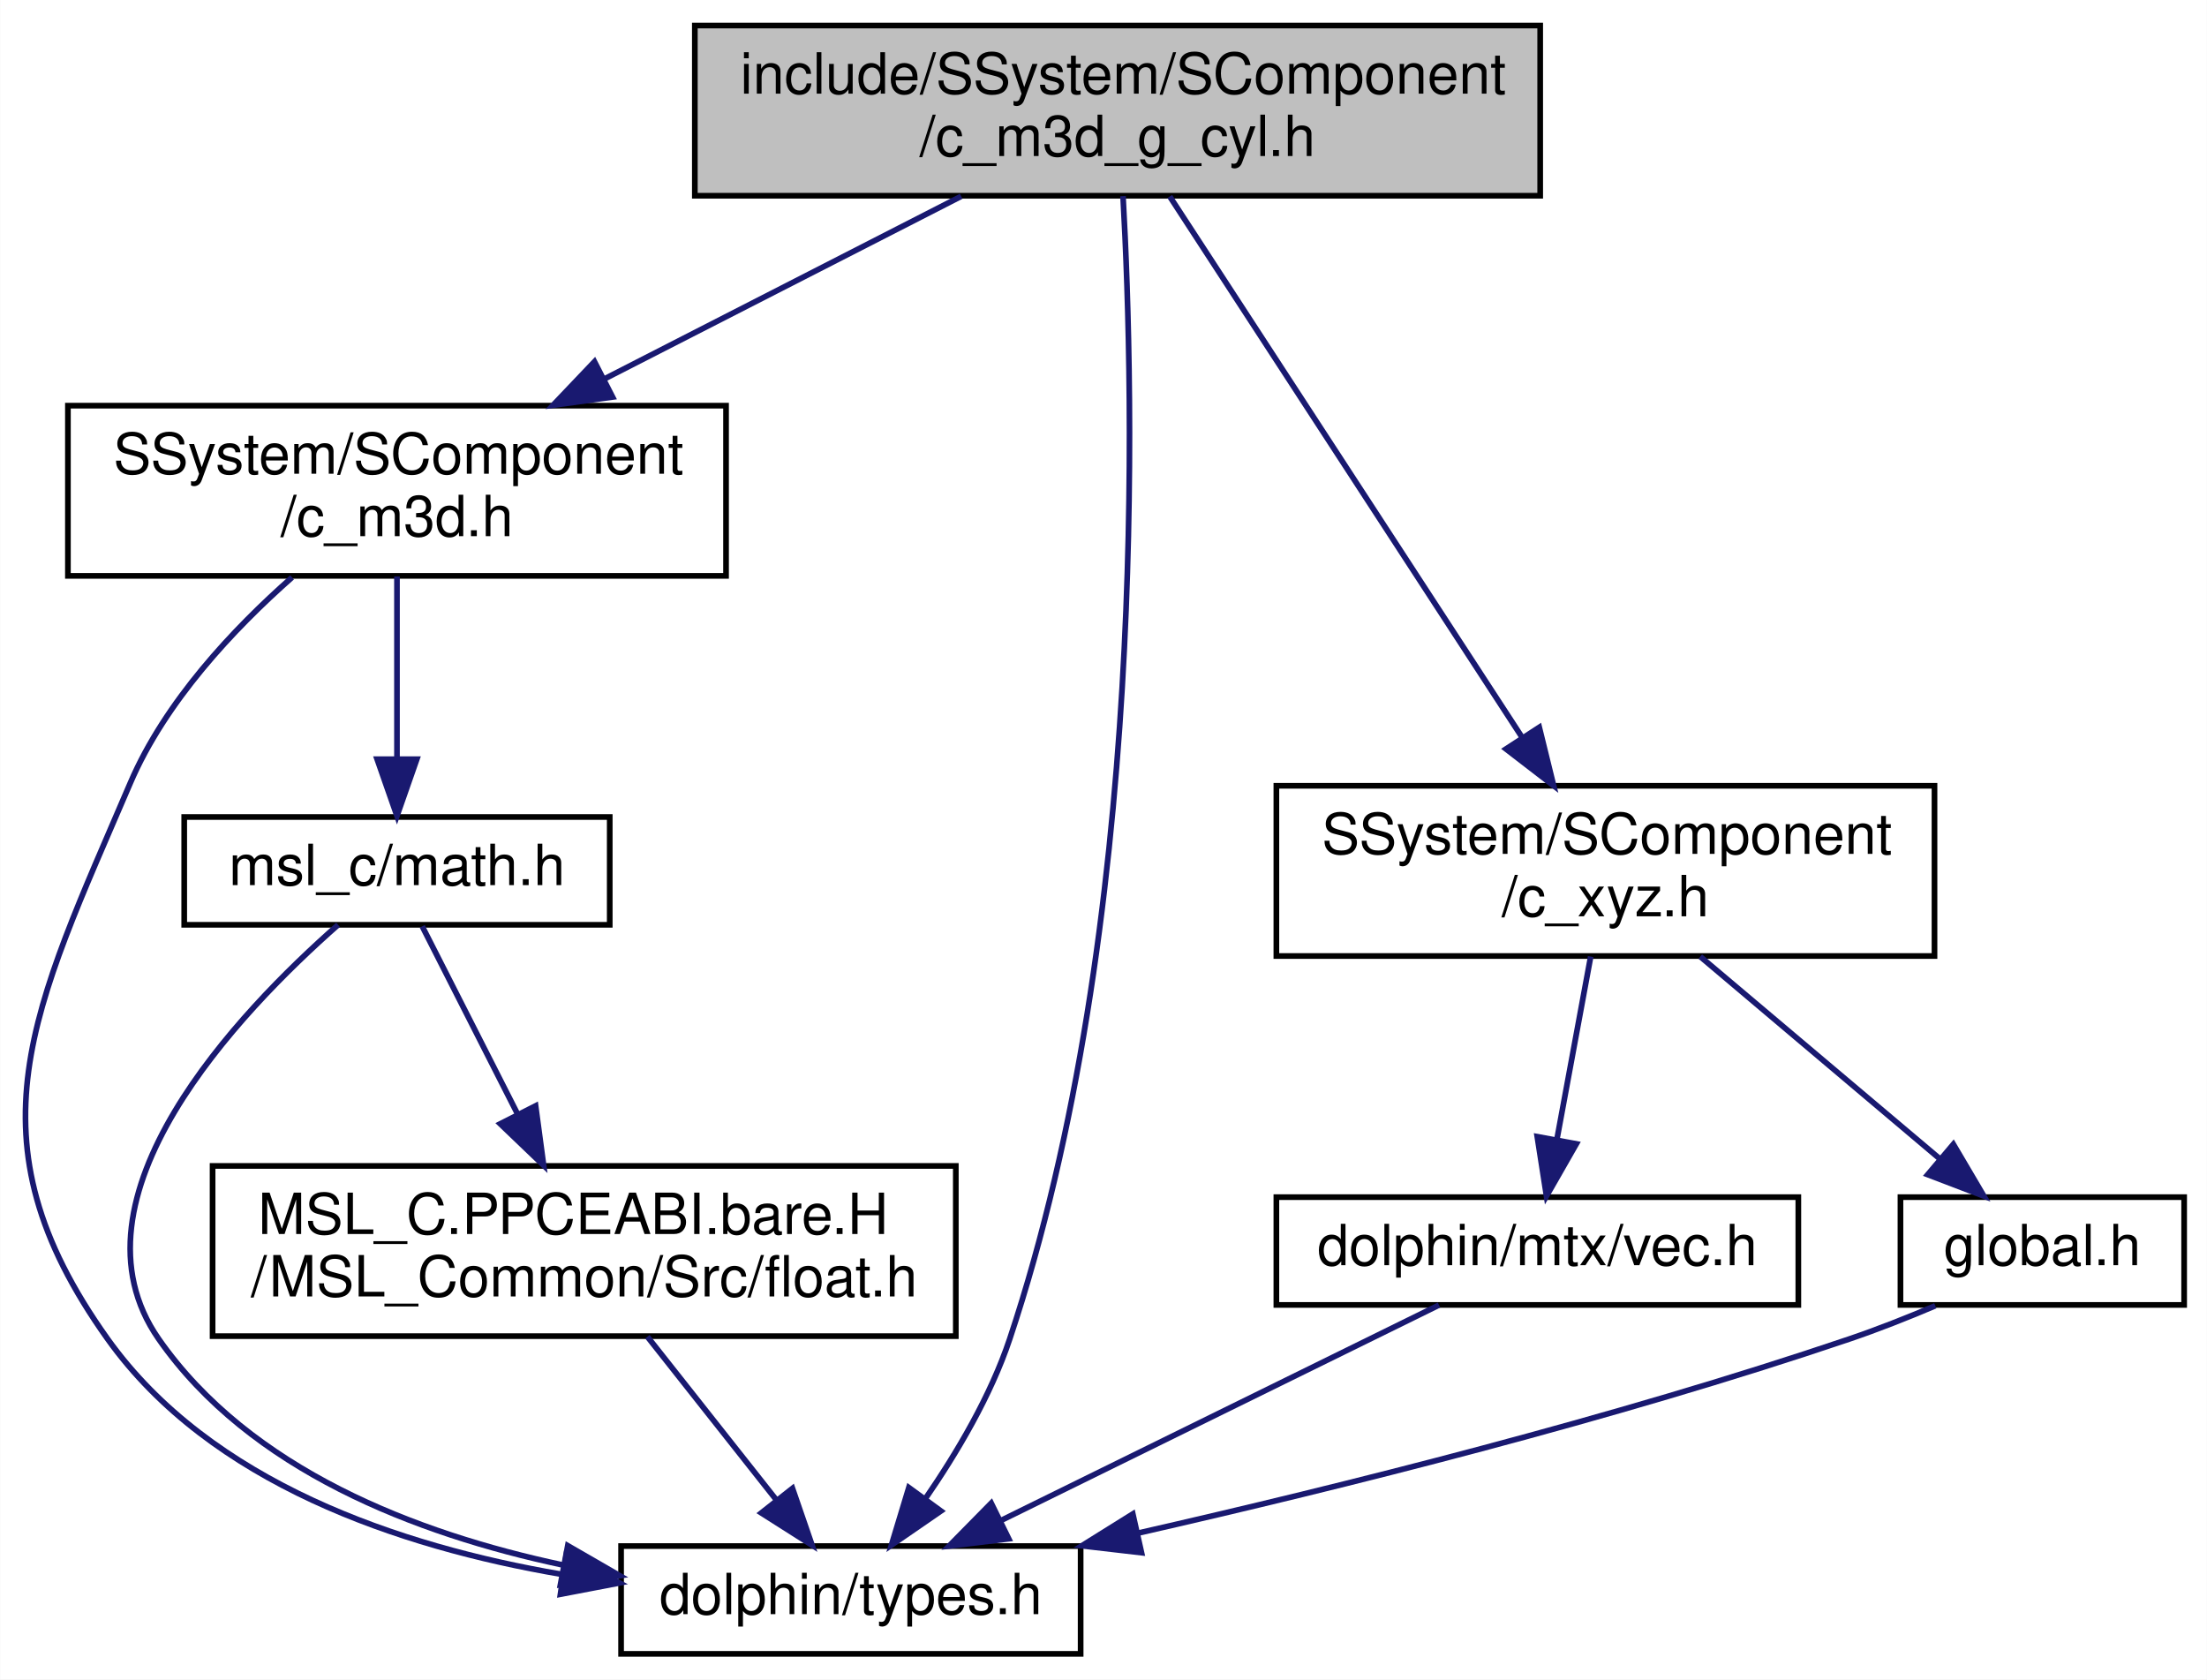
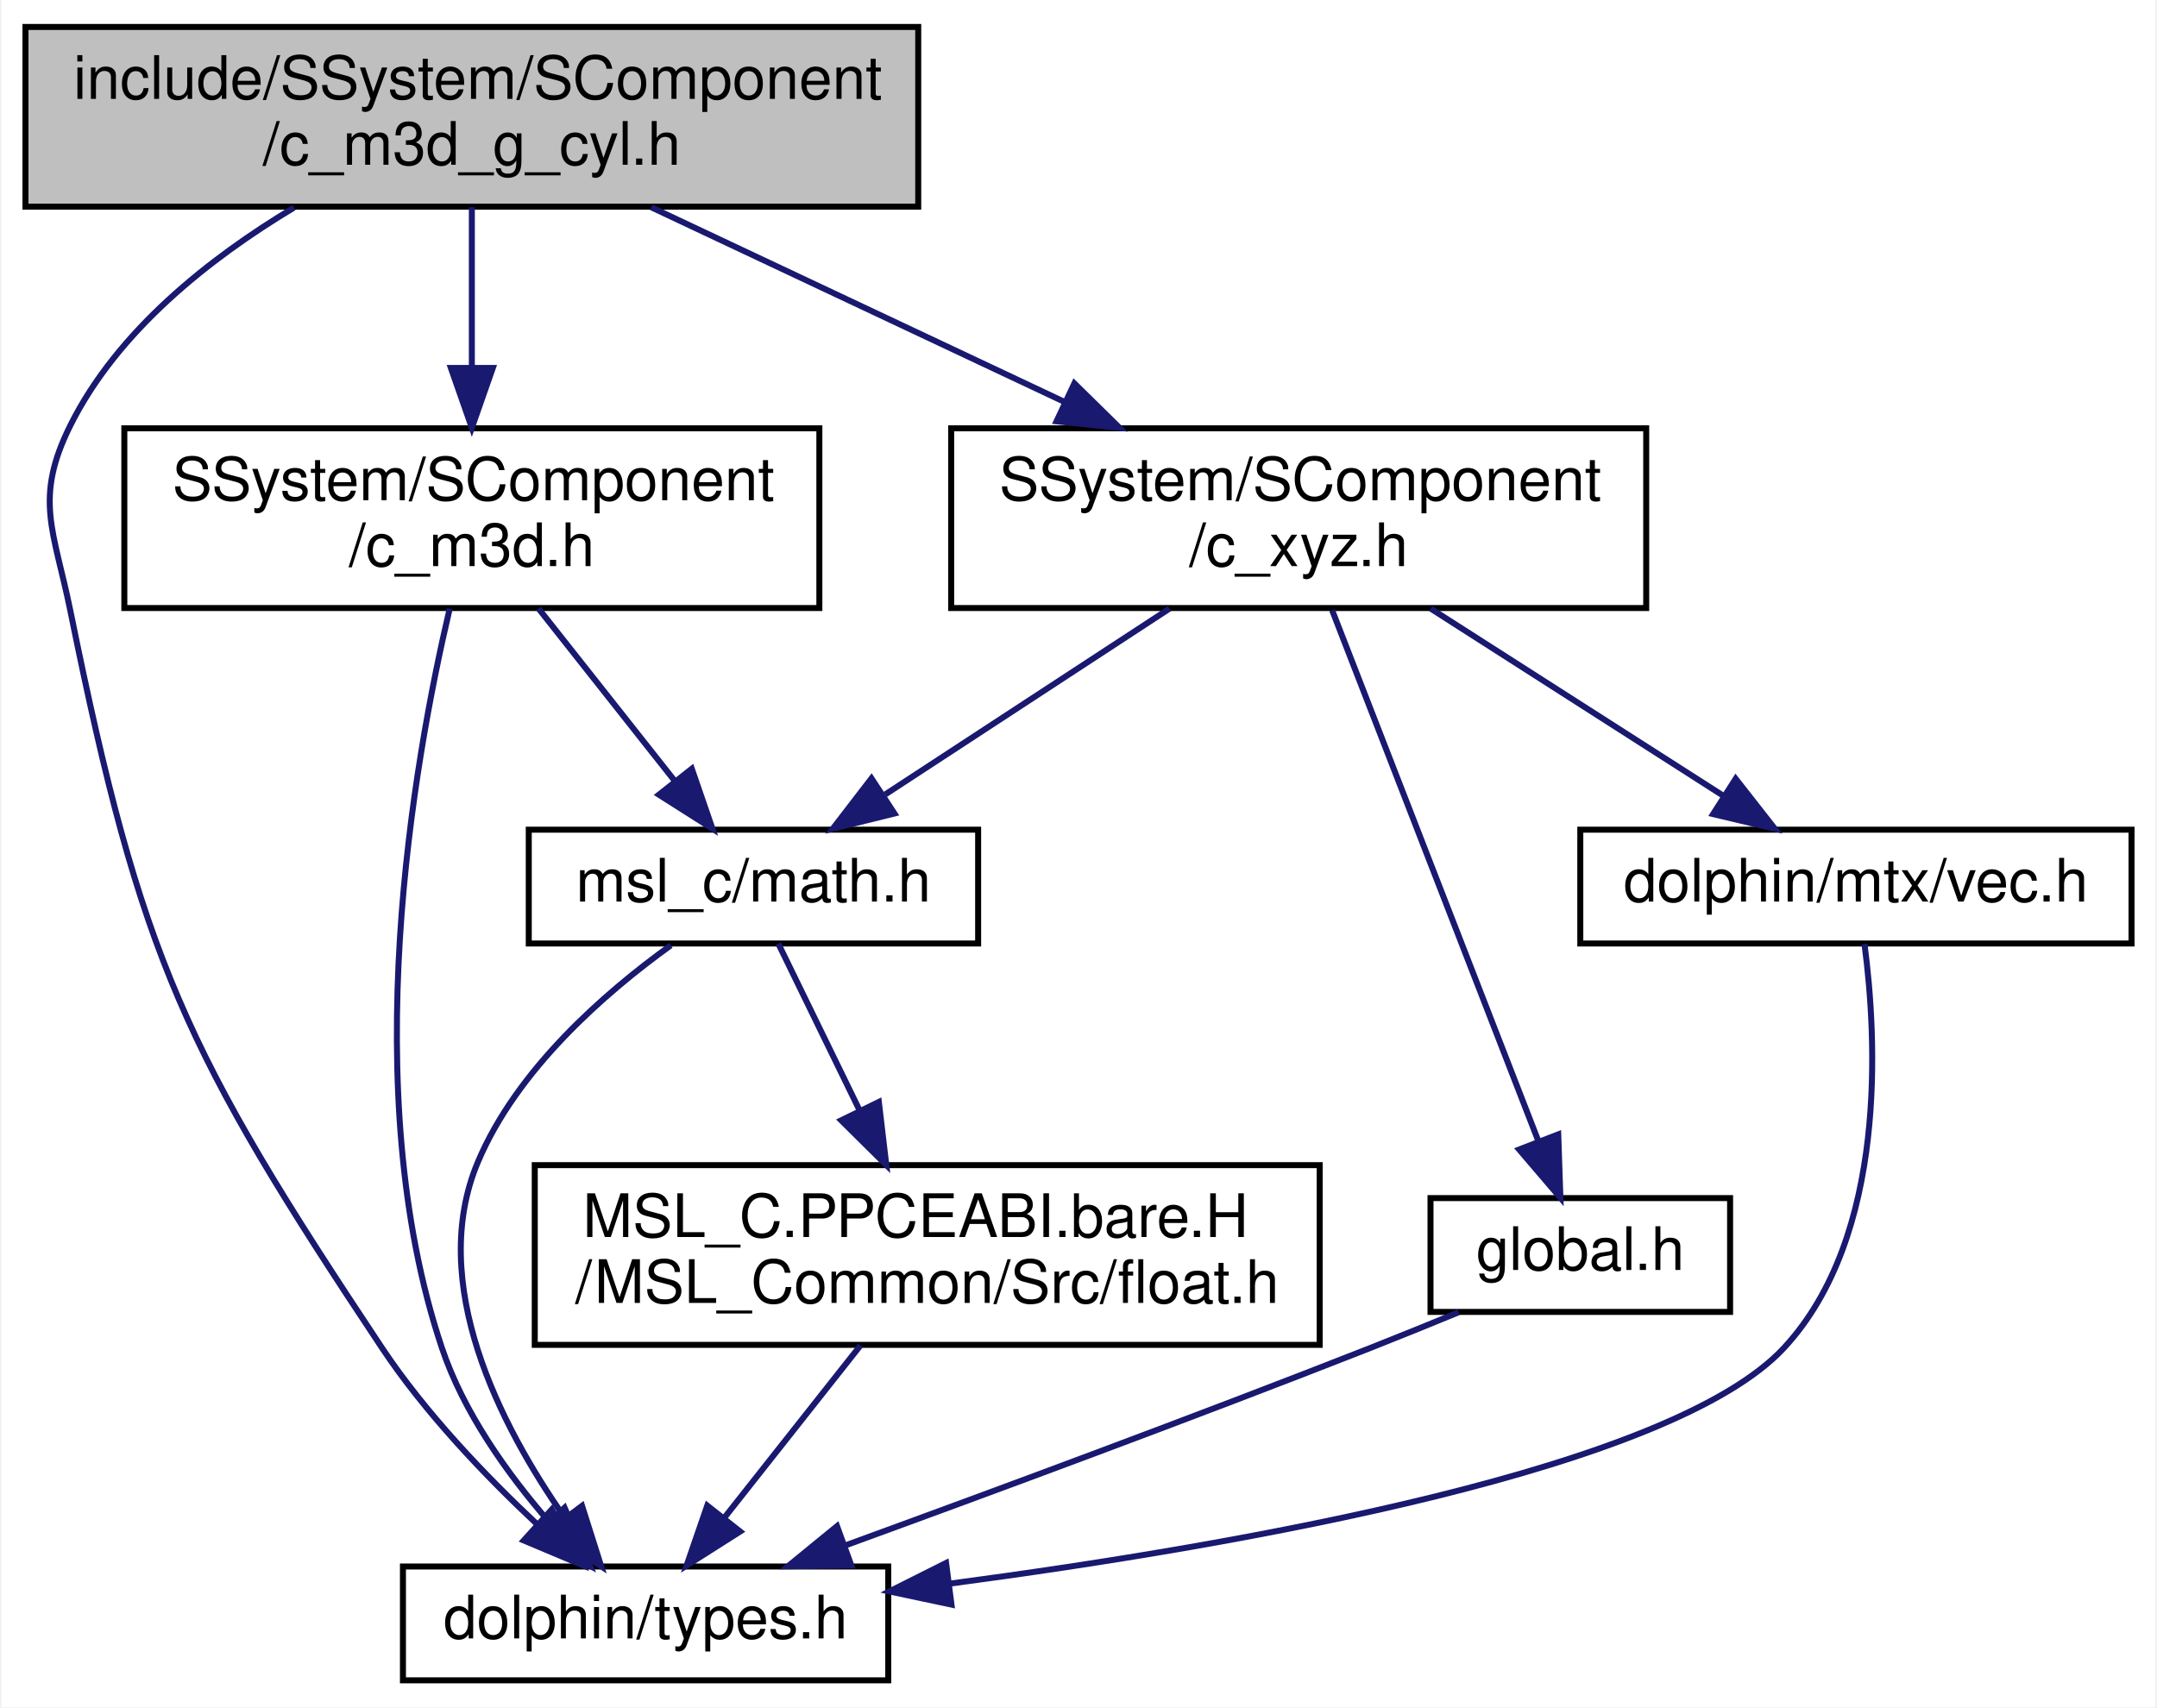
- <svg xmlns="http://www.w3.org/2000/svg" xmlns:xlink="http://www.w3.org/1999/xlink" width="389pt" height="296pt" viewBox="0.00 0.00 388.94 296.00">
-   <g id="graph0" class="graph" transform="scale(1 1) rotate(0) translate(4 292)">
-     <polygon fill="white" stroke="transparent" points="-4,4 -4,-292 384.94,-292 384.94,4 -4,4" />
+ <svg xmlns="http://www.w3.org/2000/svg" xmlns:xlink="http://www.w3.org/1999/xlink" width="360pt" height="285pt" viewBox="0.00 0.00 359.50 285.00">
+   <g id="graph0" class="graph" transform="scale(1 1) rotate(0) translate(4 281)">
+     <polygon fill="white" stroke="transparent" points="-4,4 -4,-281 355.5,-281 355.5,4 -4,4" />
    <g id="node1" class="node">
      <g id="a_node1">
        <a xlink:title=" ">
-           <polygon fill="#bfbfbf" stroke="black" points="118.44,-257.5 118.44,-287.5 267.44,-287.5 267.44,-257.5 118.44,-257.5" />
-           <text text-anchor="start" x="126.44" y="-275.5" font-family="Helvetica,sans-Serif" font-size="10.00">include/SSystem/SComponent</text>
-           <text text-anchor="middle" x="192.94" y="-264.5" font-family="Helvetica,sans-Serif" font-size="10.00">/c_m3d_g_cyl.h</text>
+           <polygon fill="#bfbfbf" stroke="black" points="0,-246.5 0,-276.5 149,-276.5 149,-246.5 0,-246.5" />
+           <text text-anchor="start" x="8" y="-264.5" font-family="Helvetica,sans-Serif" font-size="10.00">include/SSystem/SComponent</text>
+           <text text-anchor="middle" x="74.5" y="-253.5" font-family="Helvetica,sans-Serif" font-size="10.00">/c_m3d_g_cyl.h</text>
        </a>
      </g>
    </g>
    <g id="node2" class="node">
      <g id="a_node2">
        <a xlink:href="c__m3d_8h.html" target="_top" xlink:title=" ">
-           <polygon fill="white" stroke="black" points="7.94,-190.5 7.94,-220.5 123.94,-220.5 123.94,-190.5 7.94,-190.5" />
-           <text text-anchor="start" x="15.94" y="-208.5" font-family="Helvetica,sans-Serif" font-size="10.00">SSystem/SComponent</text>
-           <text text-anchor="middle" x="65.94" y="-197.5" font-family="Helvetica,sans-Serif" font-size="10.00">/c_m3d.h</text>
+           <polygon fill="white" stroke="black" points="16.5,-179.5 16.5,-209.5 132.5,-209.5 132.5,-179.5 16.5,-179.5" />
+           <text text-anchor="start" x="24.5" y="-197.5" font-family="Helvetica,sans-Serif" font-size="10.00">SSystem/SComponent</text>
+           <text text-anchor="middle" x="74.5" y="-186.5" font-family="Helvetica,sans-Serif" font-size="10.00">/c_m3d.h</text>
        </a>
      </g>
    </g>
    <g id="edge1" class="edge">
-       <path fill="none" stroke="midnightblue" d="M165.39,-257.4C147,-247.98 122.61,-235.5 102.59,-225.26" />
-       <polygon fill="midnightblue" stroke="midnightblue" points="103.94,-222.02 93.45,-220.58 100.75,-228.25 103.94,-222.02" />
+       <path fill="none" stroke="midnightblue" d="M74.5,-246.4C74.5,-238.64 74.5,-228.81 74.5,-219.86" />
+       <polygon fill="midnightblue" stroke="midnightblue" points="78,-219.58 74.5,-209.58 71,-219.58 78,-219.58" />
    </g>
    <g id="node3" class="node">
      <g id="a_node3">
        <a xlink:href="types_8h.html" target="_top" xlink:title=" ">
-           <polygon fill="white" stroke="black" points="105.44,-0.5 105.44,-19.5 186.44,-19.5 186.44,-0.5 105.44,-0.5" />
-           <text text-anchor="middle" x="145.94" y="-7.5" font-family="Helvetica,sans-Serif" font-size="10.00">dolphin/types.h</text>
+           <polygon fill="white" stroke="black" points="63,-0.5 63,-19.5 144,-19.5 144,-0.5 63,-0.5" />
+           <text text-anchor="middle" x="103.5" y="-7.5" font-family="Helvetica,sans-Serif" font-size="10.00">dolphin/types.h</text>
        </a>
      </g>
    </g>
-     <g id="edge12" class="edge">
-       <path fill="none" stroke="midnightblue" d="M193.91,-257.43C195.87,-222.37 198.21,-128.67 173.94,-56 170.6,-45.98 164.62,-35.9 159.05,-27.82" />
-       <polygon fill="midnightblue" stroke="midnightblue" points="161.81,-25.68 153.09,-19.67 156.16,-29.81 161.81,-25.68" />
+     <g id="edge13" class="edge">
+       <path fill="none" stroke="midnightblue" d="M44.81,-246.34C30.76,-237.92 15.36,-225.77 7.5,-210 1.35,-197.67 4.76,-192.5 7.5,-179 19.29,-120.83 26.62,-105.41 59.5,-56 66.73,-45.13 76.79,-34.61 85.47,-26.48" />
+       <polygon fill="midnightblue" stroke="midnightblue" points="87.85,-29.04 92.93,-19.74 83.16,-23.85 87.85,-29.04" />
    </g>
    <g id="node6" class="node">
      <g id="a_node6">
        <a xlink:href="c__xyz_8h.html" target="_top" xlink:title=" ">
-           <polygon fill="white" stroke="black" points="220.94,-123.5 220.94,-153.5 336.94,-153.5 336.94,-123.5 220.94,-123.5" />
-           <text text-anchor="start" x="228.94" y="-141.5" font-family="Helvetica,sans-Serif" font-size="10.00">SSystem/SComponent</text>
-           <text text-anchor="middle" x="278.94" y="-130.5" font-family="Helvetica,sans-Serif" font-size="10.00">/c_xyz.h</text>
+           <polygon fill="white" stroke="black" points="154.5,-179.5 154.5,-209.5 270.5,-209.5 270.5,-179.5 154.5,-179.5" />
+           <text text-anchor="start" x="162.5" y="-197.5" font-family="Helvetica,sans-Serif" font-size="10.00">SSystem/SComponent</text>
+           <text text-anchor="middle" x="212.5" y="-186.5" font-family="Helvetica,sans-Serif" font-size="10.00">/c_xyz.h</text>
        </a>
      </g>
    </g>
    <g id="edge7" class="edge">
-       <path fill="none" stroke="midnightblue" d="M202.15,-257.37C217.02,-234.55 246.46,-189.36 264.25,-162.04" />
-       <polygon fill="midnightblue" stroke="midnightblue" points="267.28,-163.81 269.81,-153.52 261.41,-159.99 267.28,-163.81" />
+       <path fill="none" stroke="midnightblue" d="M104.44,-246.4C124.7,-236.86 151.65,-224.16 173.56,-213.84" />
+       <polygon fill="midnightblue" stroke="midnightblue" points="175.06,-217 182.61,-209.58 172.08,-210.67 175.06,-217" />
    </g>
    <g id="edge2" class="edge">
-       <path fill="none" stroke="midnightblue" d="M47.45,-190.24C37.1,-181.11 25.07,-168.31 18.94,-154 1.78,-113.93 -10.38,-91.48 14.94,-56 33.05,-30.64 66.39,-19.42 94.9,-14.53" />
-       <polygon fill="midnightblue" stroke="midnightblue" points="95.78,-17.94 105.15,-13 94.75,-11.01 95.78,-17.94" />
+       <path fill="none" stroke="midnightblue" d="M70.8,-179.38C64.81,-153.93 55.07,-99.03 69.5,-56 73.1,-45.25 80.4,-35.02 87.32,-27.04" />
+       <polygon fill="midnightblue" stroke="midnightblue" points="89.98,-29.32 94.21,-19.61 84.85,-24.56 89.98,-29.32" />
    </g>
    <g id="node4" class="node">
      <g id="a_node4">
        <a xlink:href="math_8h.html" target="_top" xlink:title=" ">
-           <polygon fill="white" stroke="black" points="28.44,-129 28.44,-148 103.44,-148 103.44,-129 28.44,-129" />
-           <text text-anchor="middle" x="65.94" y="-136" font-family="Helvetica,sans-Serif" font-size="10.00">msl_c/math.h</text>
+           <polygon fill="white" stroke="black" points="84,-123.5 84,-142.5 159,-142.5 159,-123.5 84,-123.5" />
+           <text text-anchor="middle" x="121.5" y="-130.5" font-family="Helvetica,sans-Serif" font-size="10.00">msl_c/math.h</text>
        </a>
      </g>
    </g>
    <g id="edge3" class="edge">
-       <path fill="none" stroke="midnightblue" d="M65.94,-190.4C65.94,-181.06 65.94,-168.71 65.94,-158.52" />
-       <polygon fill="midnightblue" stroke="midnightblue" points="69.44,-158.19 65.94,-148.19 62.44,-158.19 69.44,-158.19" />
+       <path fill="none" stroke="midnightblue" d="M85.64,-179.4C92.47,-170.75 101.24,-159.64 108.41,-150.58" />
+       <polygon fill="midnightblue" stroke="midnightblue" points="111.21,-152.67 114.66,-142.66 105.72,-148.34 111.21,-152.67" />
    </g>
    <g id="edge6" class="edge">
-       <path fill="none" stroke="midnightblue" d="M55.56,-128.99C38.16,-113.69 6.65,-80.81 23.94,-56 40.01,-32.95 69.3,-21.67 95.15,-16.17" />
-       <polygon fill="midnightblue" stroke="midnightblue" points="96.04,-19.57 105.22,-14.27 94.75,-12.69 96.04,-19.57" />
+       <path fill="none" stroke="midnightblue" d="M107.71,-123.19C96.67,-115.24 82,-102.45 75.5,-87 67.02,-66.85 79.17,-43.14 90.02,-27.63" />
+       <polygon fill="midnightblue" stroke="midnightblue" points="92.89,-29.63 96.09,-19.53 87.29,-25.43 92.89,-29.63" />
    </g>
    <g id="node5" class="node">
      <g id="a_node5">
        <a xlink:href="float_8h.html" target="_top" xlink:title=" ">
-           <polygon fill="white" stroke="black" points="33.44,-56.5 33.44,-86.5 164.44,-86.5 164.44,-56.5 33.44,-56.5" />
-           <text text-anchor="start" x="41.44" y="-74.5" font-family="Helvetica,sans-Serif" font-size="10.00">MSL_C.PPCEABI.bare.H</text>
-           <text text-anchor="middle" x="98.94" y="-63.5" font-family="Helvetica,sans-Serif" font-size="10.00">/MSL_Common/Src/float.h</text>
+           <polygon fill="white" stroke="black" points="85,-56.5 85,-86.5 216,-86.5 216,-56.5 85,-56.5" />
+           <text text-anchor="start" x="93" y="-74.5" font-family="Helvetica,sans-Serif" font-size="10.00">MSL_C.PPCEABI.bare.H</text>
+           <text text-anchor="middle" x="150.5" y="-63.5" font-family="Helvetica,sans-Serif" font-size="10.00">/MSL_Common/Src/float.h</text>
        </a>
      </g>
    </g>
    <g id="edge4" class="edge">
-       <path fill="none" stroke="midnightblue" d="M70.39,-128.73C74.68,-120.29 81.36,-107.14 87.18,-95.68" />
-       <polygon fill="midnightblue" stroke="midnightblue" points="90.38,-97.09 91.79,-86.59 84.14,-93.92 90.38,-97.09" />
+       <path fill="none" stroke="midnightblue" d="M125.65,-123.48C129.18,-116.25 134.4,-105.53 139.15,-95.78" />
+       <polygon fill="midnightblue" stroke="midnightblue" points="142.43,-97.05 143.67,-86.52 136.14,-93.98 142.43,-97.05" />
    </g>
    <g id="edge5" class="edge">
-       <path fill="none" stroke="midnightblue" d="M110.08,-56.4C116.91,-47.75 125.69,-36.64 132.85,-27.58" />
-       <polygon fill="midnightblue" stroke="midnightblue" points="135.65,-29.67 139.1,-19.66 130.16,-25.34 135.65,-29.67" />
+       <path fill="none" stroke="midnightblue" d="M139.36,-56.4C132.53,-47.75 123.76,-36.64 116.59,-27.58" />
+       <polygon fill="midnightblue" stroke="midnightblue" points="119.28,-25.34 110.34,-19.66 113.79,-29.67 119.28,-25.34" />
+     </g>
+     <g id="edge12" class="edge">
+       <path fill="none" stroke="midnightblue" d="M190.93,-179.4C176.62,-170.04 157.89,-157.79 143.49,-148.38" />
+       <polygon fill="midnightblue" stroke="midnightblue" points="145.03,-145.2 134.74,-142.66 141.2,-151.06 145.03,-145.2" />
    </g>
    <g id="node7" class="node">
      <g id="a_node7">
        <a xlink:href="vec_8h.html" target="_top" xlink:title=" ">
-           <polygon fill="white" stroke="black" points="220.94,-62 220.94,-81 312.94,-81 312.94,-62 220.94,-62" />
-           <text text-anchor="middle" x="266.94" y="-69" font-family="Helvetica,sans-Serif" font-size="10.00">dolphin/mtx/vec.h</text>
+           <polygon fill="white" stroke="black" points="259.5,-123.5 259.5,-142.5 351.5,-142.5 351.5,-123.5 259.5,-123.5" />
+           <text text-anchor="middle" x="305.5" y="-130.5" font-family="Helvetica,sans-Serif" font-size="10.00">dolphin/mtx/vec.h</text>
        </a>
      </g>
    </g>
    <g id="edge8" class="edge">
-       <path fill="none" stroke="midnightblue" d="M276.34,-123.4C274.6,-113.96 272.29,-101.45 270.39,-91.19" />
-       <polygon fill="midnightblue" stroke="midnightblue" points="273.81,-90.39 268.55,-81.19 266.92,-91.66 273.81,-90.39" />
+       <path fill="none" stroke="midnightblue" d="M234.54,-179.4C249.31,-169.95 268.68,-157.56 283.45,-148.11" />
+       <polygon fill="midnightblue" stroke="midnightblue" points="285.43,-151 291.97,-142.66 281.66,-145.1 285.43,-151" />
    </g>
    <g id="node8" class="node">
      <g id="a_node8">
        <a xlink:href="global_8h.html" target="_top" xlink:title=" ">
-           <polygon fill="white" stroke="black" points="330.94,-62 330.94,-81 380.94,-81 380.94,-62 330.94,-62" />
-           <text text-anchor="middle" x="355.94" y="-69" font-family="Helvetica,sans-Serif" font-size="10.00">global.h</text>
+           <polygon fill="white" stroke="black" points="234.5,-62 234.5,-81 284.5,-81 284.5,-62 234.5,-62" />
+           <text text-anchor="middle" x="259.5" y="-69" font-family="Helvetica,sans-Serif" font-size="10.00">global.h</text>
        </a>
      </g>
    </g>
    <g id="edge10" class="edge">
-       <path fill="none" stroke="midnightblue" d="M295.65,-123.4C308.13,-112.86 325.17,-98.48 337.95,-87.69" />
-       <polygon fill="midnightblue" stroke="midnightblue" points="340.26,-90.32 345.64,-81.19 335.74,-84.97 340.26,-90.32" />
+       <path fill="none" stroke="midnightblue" d="M218.08,-179.14C226.68,-157 243.16,-114.57 252.53,-90.44" />
+       <polygon fill="midnightblue" stroke="midnightblue" points="255.82,-91.64 256.18,-81.05 249.29,-89.11 255.82,-91.64" />
    </g>
    <g id="edge9" class="edge">
-       <path fill="none" stroke="midnightblue" d="M249.61,-61.98C229.39,-52.03 195.76,-35.49 172.3,-23.96" />
-       <polygon fill="midnightblue" stroke="midnightblue" points="173.77,-20.78 163.25,-19.51 170.68,-27.06 173.77,-20.78" />
+       <path fill="none" stroke="midnightblue" d="M306.93,-123.41C308.99,-107.81 310.84,-74.71 293.5,-56 274.85,-35.88 203.84,-23.21 154.13,-16.62" />
+       <polygon fill="midnightblue" stroke="midnightblue" points="154.55,-13.14 144.18,-15.34 153.65,-20.09 154.55,-13.14" />
    </g>
    <g id="edge11" class="edge">
-       <path fill="none" stroke="midnightblue" d="M337.08,-61.85C332.21,-59.78 326.93,-57.69 321.94,-56 280.48,-41.95 232.24,-29.91 196.76,-21.83" />
-       <polygon fill="midnightblue" stroke="midnightblue" points="197.17,-18.33 186.65,-19.55 195.64,-25.16 197.17,-18.33" />
+       <path fill="none" stroke="midnightblue" d="M239.19,-61.94C234.39,-59.96 229.27,-57.88 224.5,-56 194.98,-44.4 161.13,-31.88 136.75,-22.99" />
+       <polygon fill="midnightblue" stroke="midnightblue" points="137.84,-19.67 127.25,-19.54 135.45,-26.24 137.84,-19.67" />
    </g>
  </g>
</svg>
